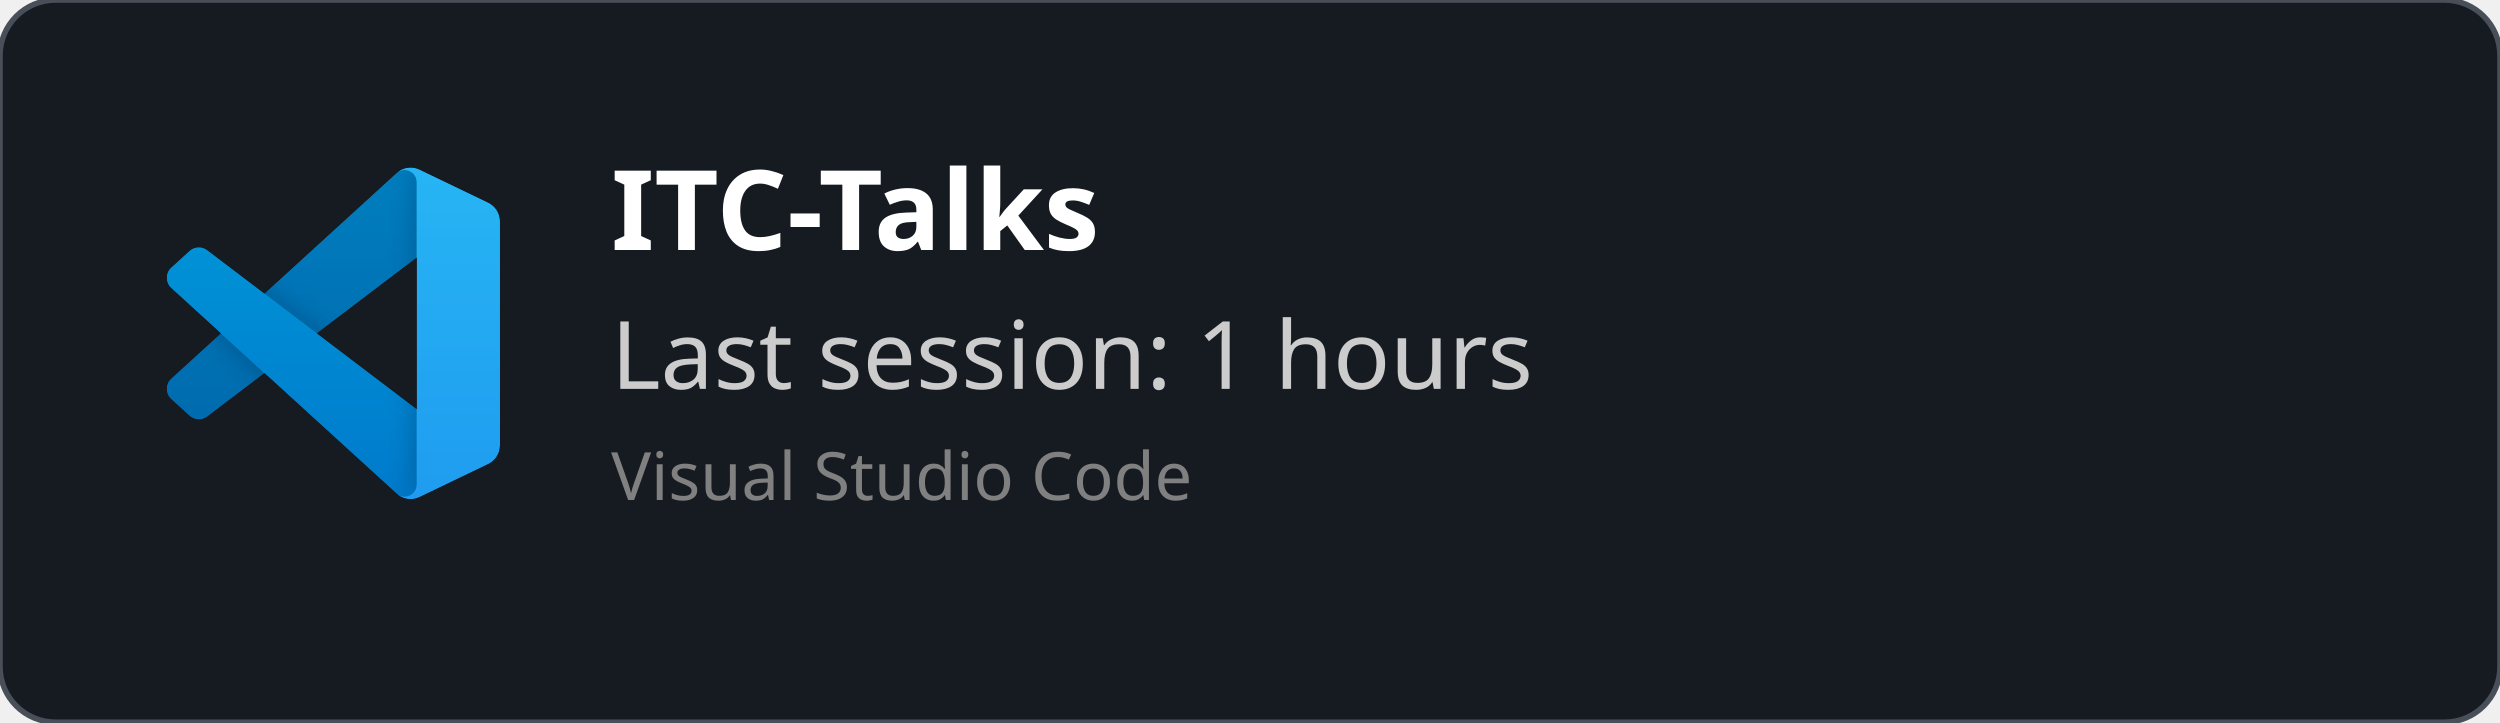
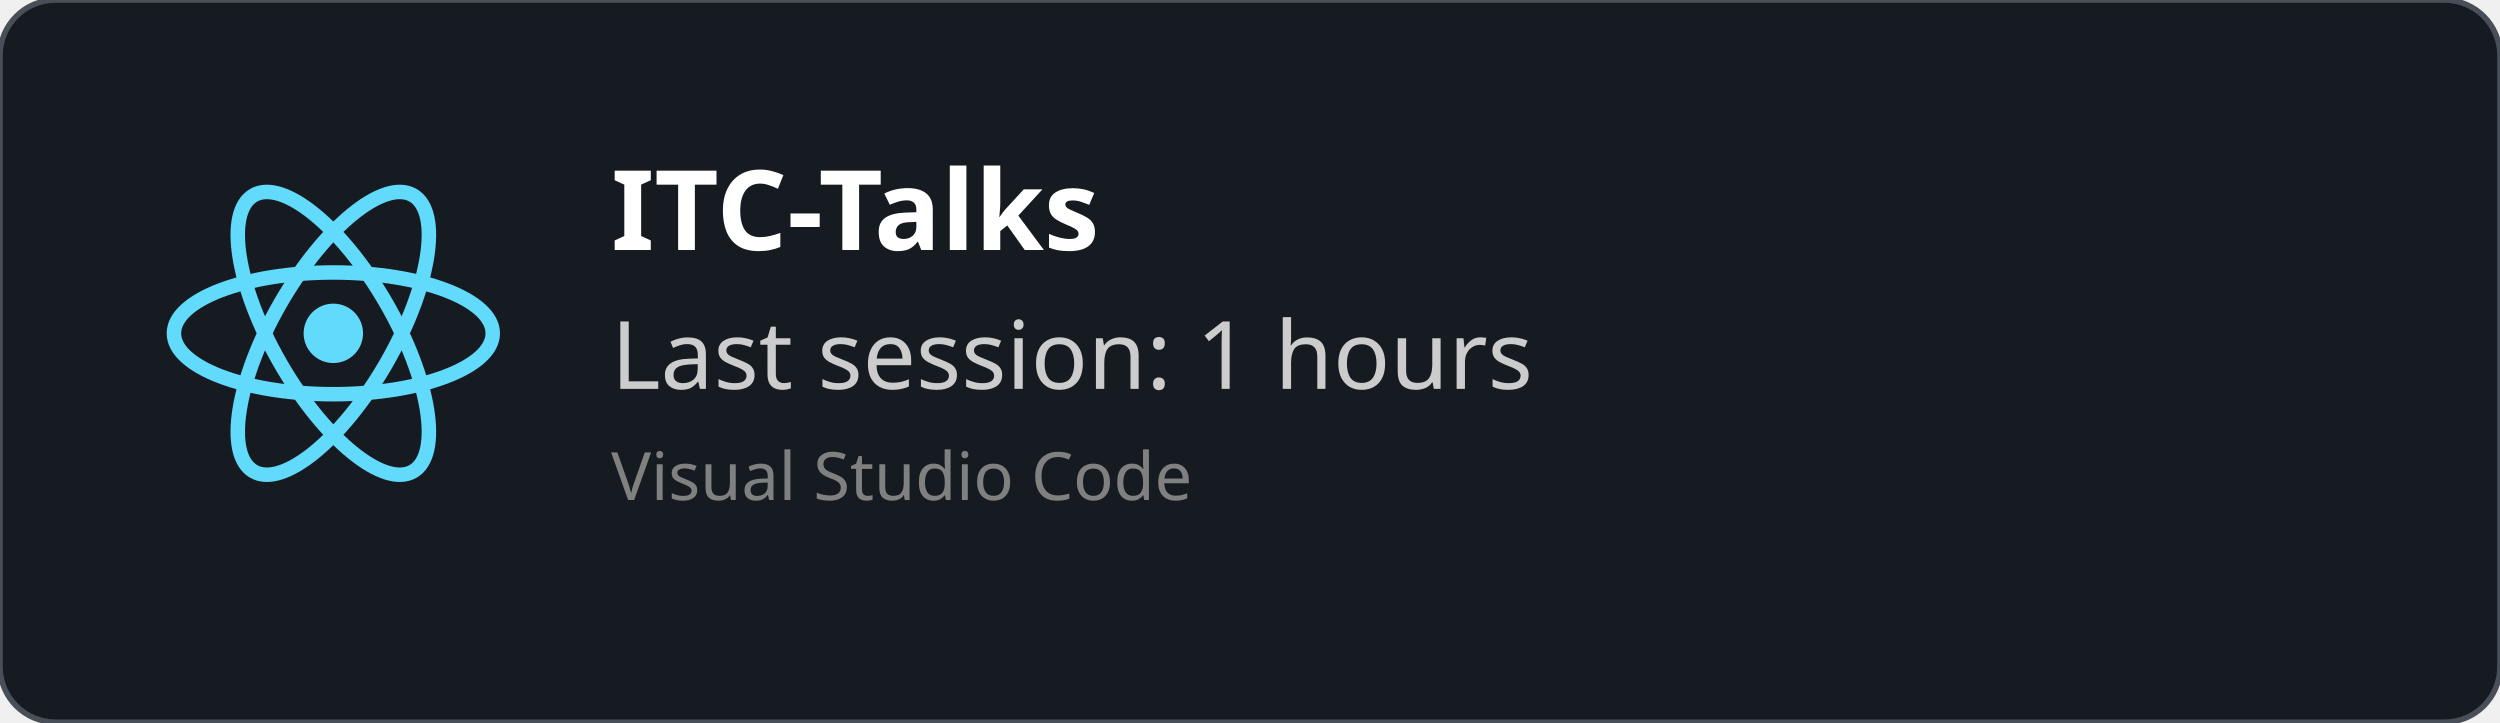
<svg xmlns="http://www.w3.org/2000/svg" width="450" height="130" viewBox="0 0 450 130" fill="none" role="img">
  <style>
    *{
        font-family: 'Segoe UI', Ubuntu, monospace
    }
    </style>
  <defs>
    <clipPath id="horizontalClip" x="20" y="20" width="500" height="200">
      <rect x="90" y="20" width="300" height="50" />
    </clipPath>
  </defs>
  <rect width="450" height="130" fill="rgba(22,27,34)" stroke="#484f58" stroke-width="1" fill-opacity="1" stroke-opacity="1" x="0" y="0" rx="10px" ry="10px">
    </rect>
-   <svg width="60" height="60" x="30" y="30" viewBox="0 0 100 100" fill="none" id="vscode">
-     <mask id="mask0" mask-type="alpha" maskUnits="userSpaceOnUse" x="0" y="0" width="100" height="100">
-       <path fill-rule="evenodd" clip-rule="evenodd" d="M70.912 99.317C72.487 99.931 74.283 99.891 75.873 99.126L96.461 89.22C98.624 88.179 100 85.989 100 83.587V16.413C100 14.011 98.624 11.822 96.461 10.781L75.873 0.874C73.786 -0.13 71.345 0.116 69.513 1.447C69.252 1.637 69.003 1.849 68.769 2.083L29.355 38.041L12.187 25.01C10.589 23.797 8.354 23.896 6.869 25.246L1.363 30.255C-0.453 31.906 -0.455 34.763 1.359 36.417L16.247 50L1.359 63.583C-0.455 65.237 -0.453 68.094 1.363 69.745L6.869 74.754C8.354 76.104 10.589 76.204 12.187 74.99L29.355 61.959L68.769 97.917C69.392 98.541 70.125 99.01 70.912 99.317ZM75.015 27.299L45.109 50L75.015 72.701V27.299Z" fill="white" />
-     </mask>
-     <g mask="url(#mask0)">
-       <path d="M96.461 10.796L75.857 0.876C73.472 -0.273 70.622 0.212 68.75 2.083L1.299 63.583C-0.516 65.237 -0.514 68.094 1.303 69.745L6.813 74.754C8.298 76.104 10.535 76.204 12.134 74.99L93.361 13.37C96.086 11.303 100 13.246 100 16.667V16.427C100 14.027 98.625 11.838 96.461 10.796Z" fill="#0065A9" />
-       <g filter="url(#filter0_d)">
-         <path d="M96.461 89.204L75.857 99.124C73.472 100.273 70.622 99.788 68.75 97.917L1.299 36.417C-0.516 34.763 -0.514 31.906 1.303 30.255L6.813 25.246C8.298 23.896 10.535 23.796 12.134 25.009L93.361 86.63C96.086 88.697 100 86.754 100 83.333V83.573C100 85.974 98.625 88.162 96.461 89.204Z" fill="#007ACC" />
-       </g>
-       <g filter="url(#filter1_d)">
-         <path d="M75.858 99.126C73.472 100.274 70.622 99.788 68.75 97.917C71.056 100.223 75 98.59 75 95.328V4.672C75 1.41 71.056 -0.223 68.75 2.083C70.622 0.211 73.472 -0.274 75.858 0.874L96.459 10.781C98.623 11.822 100 14.011 100 16.413V83.587C100 85.989 98.623 88.179 96.459 89.22L75.858 99.126Z" fill="#1F9CF0" />
-       </g>
-       <g style="mix-blend-mode:overlay" opacity="0.25">
-         <path fill-rule="evenodd" clip-rule="evenodd" d="M70.851 99.317C72.426 99.931 74.222 99.891 75.812 99.126L96.4 89.22C98.563 88.179 99.939 85.989 99.939 83.587V16.413C99.939 14.011 98.564 11.822 96.4 10.781L75.812 0.874C73.725 -0.13 71.284 0.116 69.453 1.447C69.191 1.637 68.942 1.849 68.708 2.083L29.294 38.041L12.126 25.01C10.528 23.796 8.293 23.896 6.809 25.246L1.302 30.255C-0.513 31.906 -0.515 34.763 1.298 36.417L16.186 50L1.298 63.583C-0.515 65.237 -0.513 68.094 1.302 69.745L6.809 74.754C8.293 76.104 10.528 76.204 12.126 74.99L29.294 61.959L68.708 97.917C69.332 98.54 70.064 99.01 70.851 99.317ZM74.954 27.299L45.048 50L74.954 72.701V27.299Z" fill="url(#paint0_linear)" />
-       </g>
+   <svg height="60" width="60" x="30" y="30" viewBox="-11.5 -10.232 23 20.463">
+     <circle cx="0" cy="0" r="2.05" fill="#61dafb" />
+     <g stroke="#61dafb" stroke-width="1" fill="none">
+       <ellipse rx="11" ry="4.2" />
+       <ellipse rx="11" ry="4.2" transform="rotate(60)" />
+       <ellipse rx="11" ry="4.2" transform="rotate(120)" />
    </g>
-     <defs>
-       <filter id="filter0_d" x="-8.394" y="15.829" width="116.727" height="92.246" filterUnits="userSpaceOnUse" color-interpolation-filters="sRGB">
-         <feFlood flood-opacity="0" result="BackgroundImageFix" />
-         <feColorMatrix in="SourceAlpha" type="matrix" values="0 0 0 0 0 0 0 0 0 0 0 0 0 0 0 0 0 0 127 0" />
-         <feOffset />
-         <feGaussianBlur stdDeviation="4.167" />
-         <feColorMatrix type="matrix" values="0 0 0 0 0 0 0 0 0 0 0 0 0 0 0 0 0 0 0.25 0" />
-         <feBlend mode="overlay" in2="BackgroundImageFix" result="effect1_dropShadow" />
-         <feBlend mode="normal" in="SourceGraphic" in2="effect1_dropShadow" result="shape" />
-       </filter>
-       <filter id="filter1_d" x="60.417" y="-8.076" width="47.917" height="116.151" filterUnits="userSpaceOnUse" color-interpolation-filters="sRGB">
-         <feFlood flood-opacity="0" result="BackgroundImageFix" />
-         <feColorMatrix in="SourceAlpha" type="matrix" values="0 0 0 0 0 0 0 0 0 0 0 0 0 0 0 0 0 0 127 0" />
-         <feOffset />
-         <feGaussianBlur stdDeviation="4.167" />
-         <feColorMatrix type="matrix" values="0 0 0 0 0 0 0 0 0 0 0 0 0 0 0 0 0 0 0.25 0" />
-         <feBlend mode="overlay" in2="BackgroundImageFix" result="effect1_dropShadow" />
-         <feBlend mode="normal" in="SourceGraphic" in2="effect1_dropShadow" result="shape" />
-       </filter>
-       <linearGradient id="paint0_linear" x1="49.939" y1="0.258" x2="49.939" y2="99.742" gradientUnits="userSpaceOnUse">
-         <stop stop-color="white" />
-         <stop offset="1" stop-color="white" stop-opacity="0" />
-       </linearGradient>
-     </defs>
  </svg>
  <text x="110" y="45" font-size="20" clip-path="url(#horizontalClip)" font-weight="bold" font-family="Ubuntu" fill="white">
    ITC-Talks
    </text>
  <text x="110" y="70" font-size="17px" font-family="Ubuntu" fill="#ccc">
    Last session: 1 hours
    </text>
  <text x="110" y="90" font-size="12px" font-family="Ubuntu" fill="grey">
    Visual Studio Code
    </text>
</svg>
